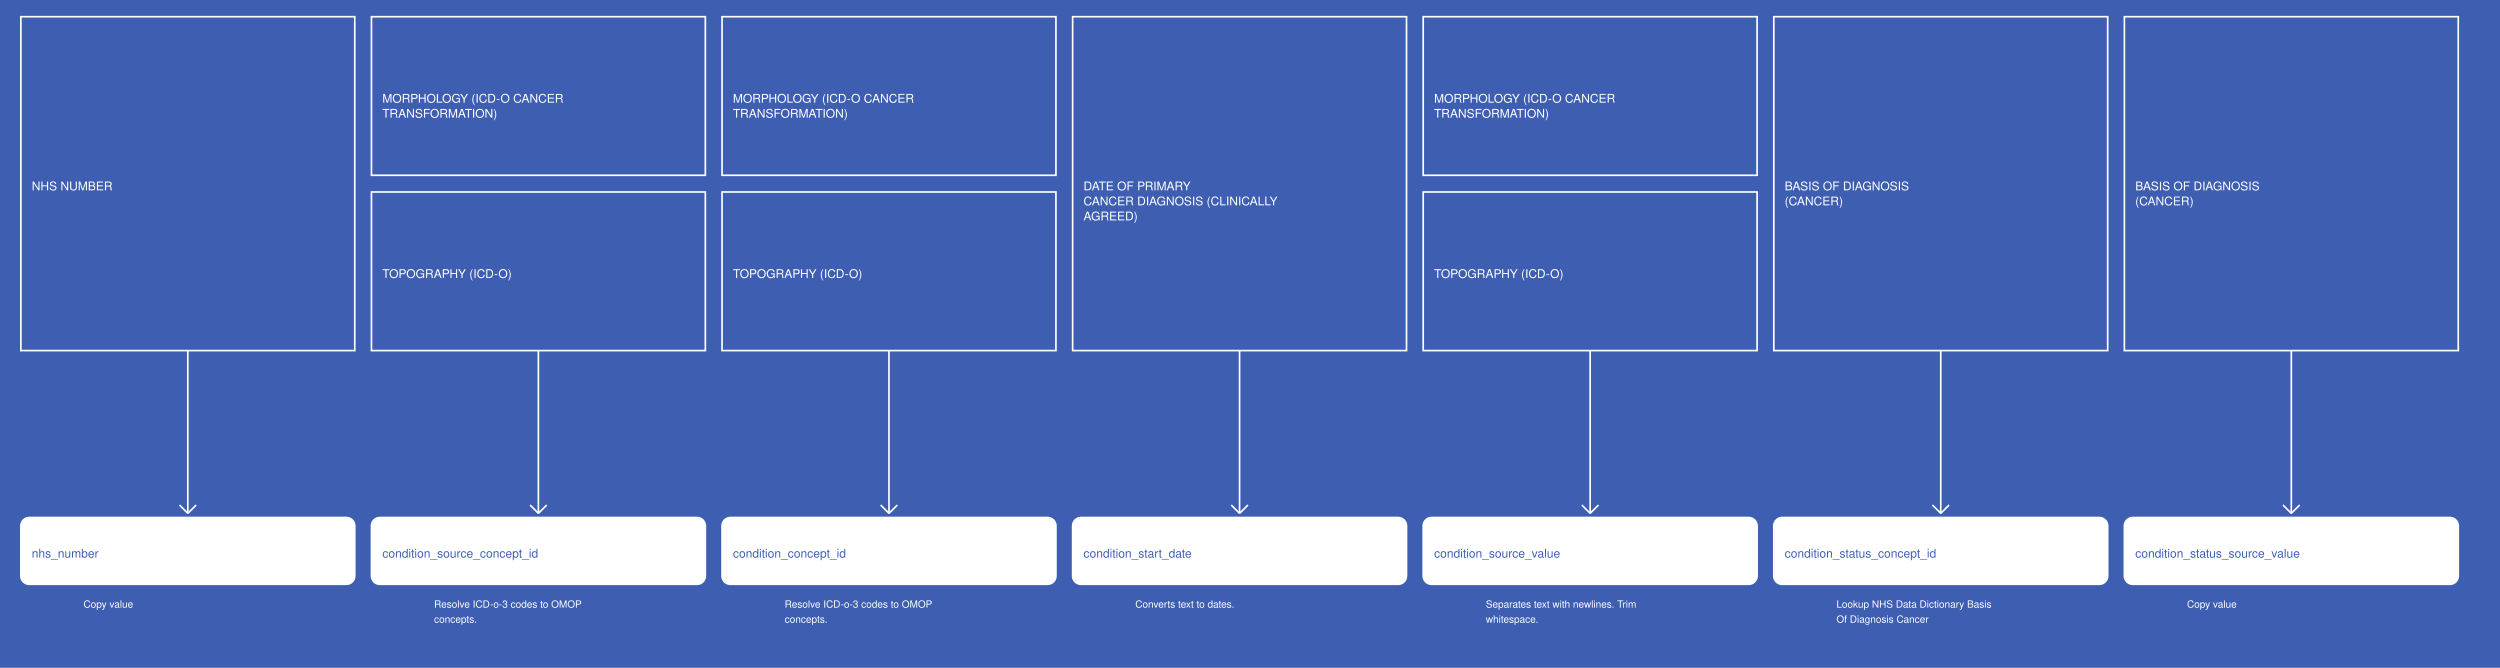
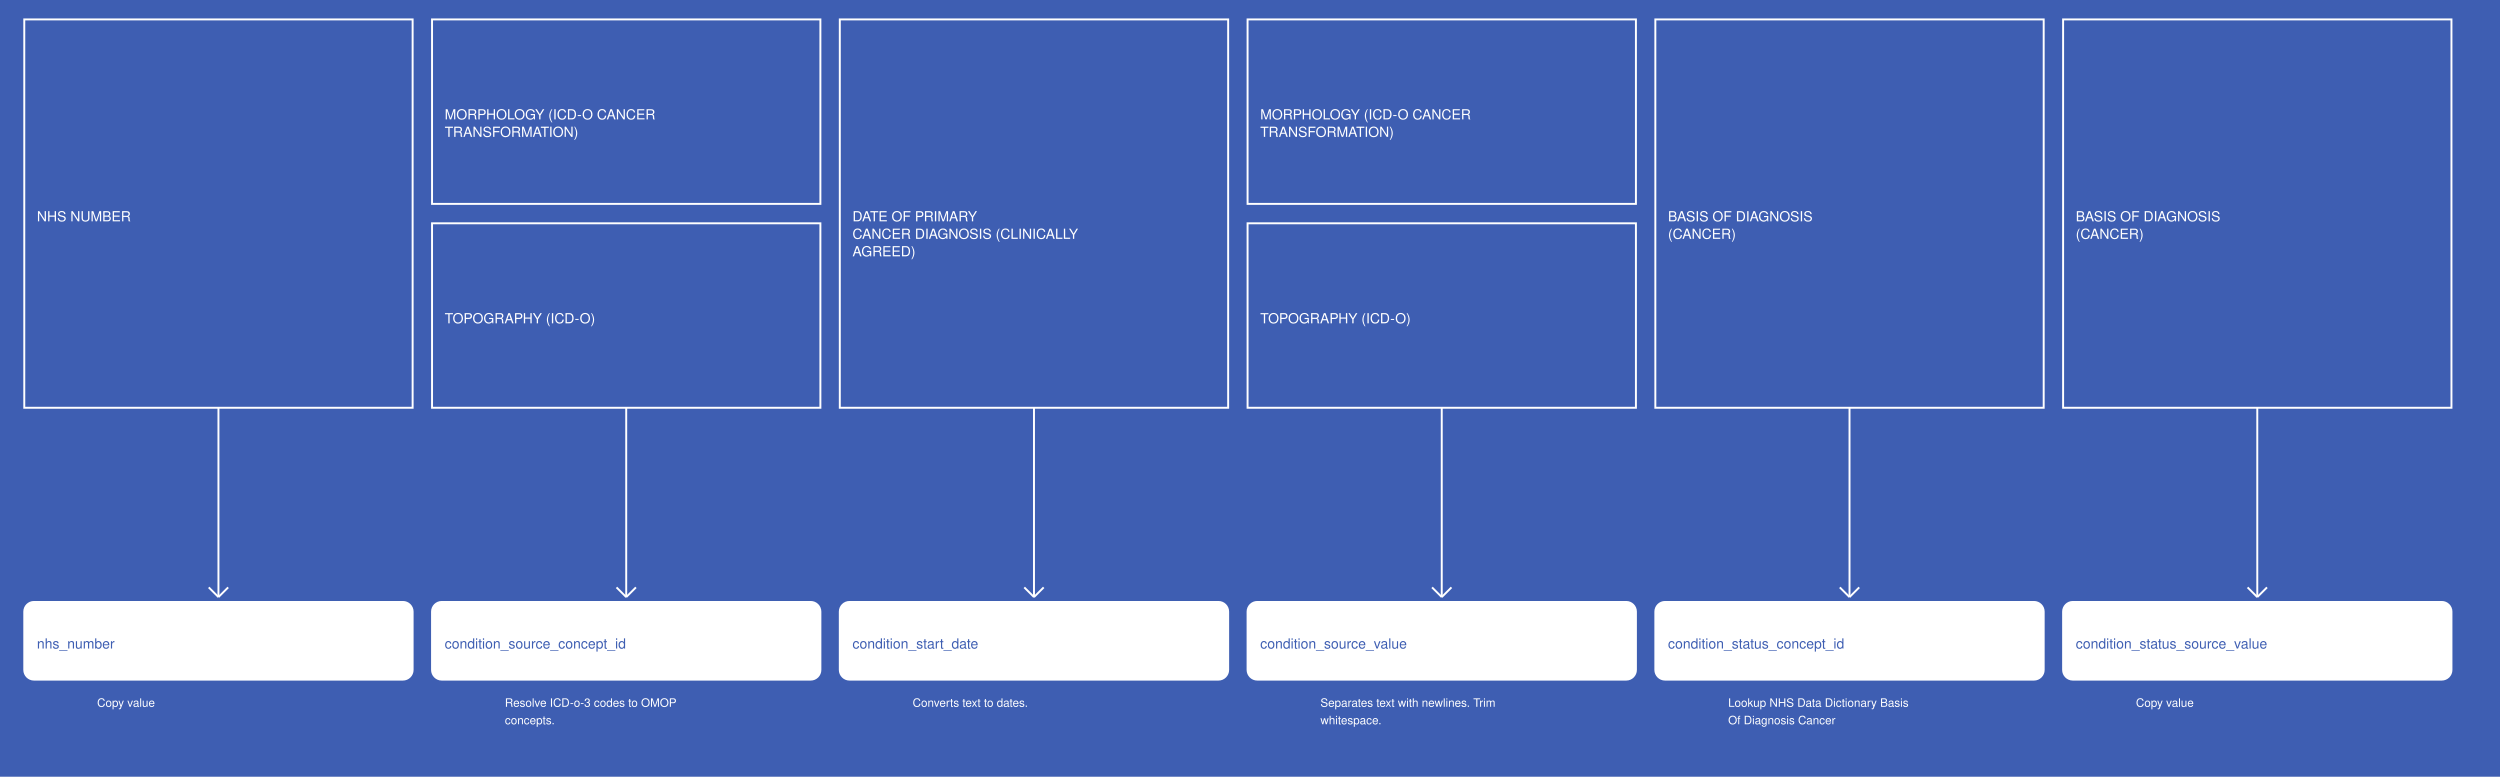
- <svg xmlns="http://www.w3.org/2000/svg" width="2995" height="800">
+ <svg xmlns="http://www.w3.org/2000/svg" width="2575" height="800">
  <rect width="100%" height="100%" fill="#3E5EB2" />
  <g>
    <rect x="25" y="20" width="400" height="400" fill="#3E5EB2" stroke="white" stroke-width="2" />
    <text x="38" y="228" fill="white" font-family="Helvetica" font-size="1.2em" text-anchor="start">NHS NUMBER</text>
  </g>
  <g>
    <line x1="225" y1="420" x2="225" y2="615" stroke="white" stroke-width="2" />
    <line x1="215" y1="605" x2="225" y2="615" stroke="white" stroke-width="2" />
    <line x1="235" y1="605" x2="225" y2="615" stroke="white" stroke-width="2" />
    <text x="100" y="728" fill="white" font-size="1em" font-family="Helvetica">Copy value</text>
  </g>
  <g>
    <rect x="25" y="620" width="400" height="80" fill="white" stroke="white" stroke-width="2" rx="10" />
    <text x="38" y="668" fill="#3E5EB2" font-family="Helvetica" font-size="1.2em" text-anchor="start">nhs_number</text>
  </g>
  <g>
    <rect x="445" y="20" width="400" height="190" fill="#3E5EB2" stroke="white" stroke-width="2" />
    <text x="458" y="123" fill="white" font-family="Helvetica" font-size="1.2em" text-anchor="start">MORPHOLOGY (ICD-O CANCER</text>
    <text x="458" y="141" fill="white" font-family="Helvetica" font-size="1.2em" text-anchor="start">TRANSFORMATION)</text>
  </g>
  <g>
    <rect x="445" y="230" width="400" height="190" fill="#3E5EB2" stroke="white" stroke-width="2" />
    <text x="458" y="333" fill="white" font-family="Helvetica" font-size="1.2em" text-anchor="start">TOPOGRAPHY (ICD-O)</text>
  </g>
  <g>
    <line x1="645" y1="420" x2="645" y2="615" stroke="white" stroke-width="2" />
    <line x1="635" y1="605" x2="645" y2="615" stroke="white" stroke-width="2" />
    <line x1="655" y1="605" x2="645" y2="615" stroke="white" stroke-width="2" />
    <text x="520" y="728" fill="white" font-size="1em" font-family="Helvetica">Resolve ICD-o-3 codes to OMOP</text>
    <text x="520" y="746" fill="white" font-size="1em" font-family="Helvetica">concepts.</text>
  </g>
  <g>
    <rect x="445" y="620" width="400" height="80" fill="white" stroke="white" stroke-width="2" rx="10" />
    <text x="458" y="668" fill="#3E5EB2" font-family="Helvetica" font-size="1.2em" text-anchor="start">condition_source_concept_id</text>
  </g>
  <g>
-     <rect x="865" y="20" width="400" height="190" fill="#3E5EB2" stroke="white" stroke-width="2" />
-     <text x="878" y="123" fill="white" font-family="Helvetica" font-size="1.2em" text-anchor="start">MORPHOLOGY (ICD-O CANCER</text>
-     <text x="878" y="141" fill="white" font-family="Helvetica" font-size="1.2em" text-anchor="start">TRANSFORMATION)</text>
-   </g>
-   <g>
-     <rect x="865" y="230" width="400" height="190" fill="#3E5EB2" stroke="white" stroke-width="2" />
-     <text x="878" y="333" fill="white" font-family="Helvetica" font-size="1.2em" text-anchor="start">TOPOGRAPHY (ICD-O)</text>
+     <rect x="865" y="20" width="400" height="400" fill="#3E5EB2" stroke="white" stroke-width="2" />
+     <text x="878" y="228" fill="white" font-family="Helvetica" font-size="1.2em" text-anchor="start">DATE OF PRIMARY</text>
+     <text x="878" y="246" fill="white" font-family="Helvetica" font-size="1.2em" text-anchor="start">CANCER DIAGNOSIS (CLINICALLY</text>
+     <text x="878" y="264" fill="white" font-family="Helvetica" font-size="1.2em" text-anchor="start">AGREED)</text>
  </g>
  <g>
    <line x1="1065" y1="420" x2="1065" y2="615" stroke="white" stroke-width="2" />
    <line x1="1055" y1="605" x2="1065" y2="615" stroke="white" stroke-width="2" />
    <line x1="1075" y1="605" x2="1065" y2="615" stroke="white" stroke-width="2" />
-     <text x="940" y="728" fill="white" font-size="1em" font-family="Helvetica">Resolve ICD-o-3 codes to OMOP</text>
-     <text x="940" y="746" fill="white" font-size="1em" font-family="Helvetica">concepts.</text>
+     <text x="940" y="728" fill="white" font-size="1em" font-family="Helvetica">Converts text to dates.</text>
  </g>
  <g>
    <rect x="865" y="620" width="400" height="80" fill="white" stroke="white" stroke-width="2" rx="10" />
-     <text x="878" y="668" fill="#3E5EB2" font-family="Helvetica" font-size="1.2em" text-anchor="start">condition_concept_id</text>
+     <text x="878" y="668" fill="#3E5EB2" font-family="Helvetica" font-size="1.2em" text-anchor="start">condition_start_date</text>
  </g>
  <g>
-     <rect x="1285" y="20" width="400" height="400" fill="#3E5EB2" stroke="white" stroke-width="2" />
-     <text x="1298" y="228" fill="white" font-family="Helvetica" font-size="1.2em" text-anchor="start">DATE OF PRIMARY</text>
-     <text x="1298" y="246" fill="white" font-family="Helvetica" font-size="1.2em" text-anchor="start">CANCER DIAGNOSIS (CLINICALLY</text>
-     <text x="1298" y="264" fill="white" font-family="Helvetica" font-size="1.2em" text-anchor="start">AGREED)</text>
+     <rect x="1285" y="20" width="400" height="190" fill="#3E5EB2" stroke="white" stroke-width="2" />
+     <text x="1298" y="123" fill="white" font-family="Helvetica" font-size="1.2em" text-anchor="start">MORPHOLOGY (ICD-O CANCER</text>
+     <text x="1298" y="141" fill="white" font-family="Helvetica" font-size="1.2em" text-anchor="start">TRANSFORMATION)</text>
+   </g>
+   <g>
+     <rect x="1285" y="230" width="400" height="190" fill="#3E5EB2" stroke="white" stroke-width="2" />
+     <text x="1298" y="333" fill="white" font-family="Helvetica" font-size="1.2em" text-anchor="start">TOPOGRAPHY (ICD-O)</text>
  </g>
  <g>
    <line x1="1485" y1="420" x2="1485" y2="615" stroke="white" stroke-width="2" />
    <line x1="1475" y1="605" x2="1485" y2="615" stroke="white" stroke-width="2" />
    <line x1="1495" y1="605" x2="1485" y2="615" stroke="white" stroke-width="2" />
-     <text x="1360" y="728" fill="white" font-size="1em" font-family="Helvetica">Converts text to dates.</text>
+     <text x="1360" y="728" fill="white" font-size="1em" font-family="Helvetica">Separates text with newlines. Trim</text>
+     <text x="1360" y="746" fill="white" font-size="1em" font-family="Helvetica">whitespace.</text>
  </g>
  <g>
    <rect x="1285" y="620" width="400" height="80" fill="white" stroke="white" stroke-width="2" rx="10" />
-     <text x="1298" y="668" fill="#3E5EB2" font-family="Helvetica" font-size="1.2em" text-anchor="start">condition_start_date</text>
+     <text x="1298" y="668" fill="#3E5EB2" font-family="Helvetica" font-size="1.2em" text-anchor="start">condition_source_value</text>
  </g>
  <g>
-     <rect x="1705" y="20" width="400" height="190" fill="#3E5EB2" stroke="white" stroke-width="2" />
-     <text x="1718" y="123" fill="white" font-family="Helvetica" font-size="1.2em" text-anchor="start">MORPHOLOGY (ICD-O CANCER</text>
-     <text x="1718" y="141" fill="white" font-family="Helvetica" font-size="1.2em" text-anchor="start">TRANSFORMATION)</text>
-   </g>
-   <g>
-     <rect x="1705" y="230" width="400" height="190" fill="#3E5EB2" stroke="white" stroke-width="2" />
-     <text x="1718" y="333" fill="white" font-family="Helvetica" font-size="1.2em" text-anchor="start">TOPOGRAPHY (ICD-O)</text>
+     <rect x="1705" y="20" width="400" height="400" fill="#3E5EB2" stroke="white" stroke-width="2" />
+     <text x="1718" y="228" fill="white" font-family="Helvetica" font-size="1.2em" text-anchor="start">BASIS OF DIAGNOSIS</text>
+     <text x="1718" y="246" fill="white" font-family="Helvetica" font-size="1.2em" text-anchor="start">(CANCER)</text>
  </g>
  <g>
    <line x1="1905" y1="420" x2="1905" y2="615" stroke="white" stroke-width="2" />
    <line x1="1895" y1="605" x2="1905" y2="615" stroke="white" stroke-width="2" />
    <line x1="1915" y1="605" x2="1905" y2="615" stroke="white" stroke-width="2" />
-     <text x="1780" y="728" fill="white" font-size="1em" font-family="Helvetica">Separates text with newlines. Trim</text>
-     <text x="1780" y="746" fill="white" font-size="1em" font-family="Helvetica">whitespace.</text>
+     <text x="1780" y="728" fill="white" font-size="1em" font-family="Helvetica">Lookup NHS Data Dictionary Basis</text>
+     <text x="1780" y="746" fill="white" font-size="1em" font-family="Helvetica">Of Diagnosis Cancer</text>
  </g>
  <g>
    <rect x="1705" y="620" width="400" height="80" fill="white" stroke="white" stroke-width="2" rx="10" />
-     <text x="1718" y="668" fill="#3E5EB2" font-family="Helvetica" font-size="1.2em" text-anchor="start">condition_source_value</text>
+     <text x="1718" y="668" fill="#3E5EB2" font-family="Helvetica" font-size="1.2em" text-anchor="start">condition_status_concept_id</text>
  </g>
  <g>
    <rect x="2125" y="20" width="400" height="400" fill="#3E5EB2" stroke="white" stroke-width="2" />
    <text x="2138" y="228" fill="white" font-family="Helvetica" font-size="1.2em" text-anchor="start">BASIS OF DIAGNOSIS</text>
    <text x="2138" y="246" fill="white" font-family="Helvetica" font-size="1.2em" text-anchor="start">(CANCER)</text>
  </g>
  <g>
    <line x1="2325" y1="420" x2="2325" y2="615" stroke="white" stroke-width="2" />
    <line x1="2315" y1="605" x2="2325" y2="615" stroke="white" stroke-width="2" />
    <line x1="2335" y1="605" x2="2325" y2="615" stroke="white" stroke-width="2" />
-     <text x="2200" y="728" fill="white" font-size="1em" font-family="Helvetica">Lookup NHS Data Dictionary Basis</text>
-     <text x="2200" y="746" fill="white" font-size="1em" font-family="Helvetica">Of Diagnosis Cancer</text>
+     <text x="2200" y="728" fill="white" font-size="1em" font-family="Helvetica">Copy value</text>
  </g>
  <g>
    <rect x="2125" y="620" width="400" height="80" fill="white" stroke="white" stroke-width="2" rx="10" />
-     <text x="2138" y="668" fill="#3E5EB2" font-family="Helvetica" font-size="1.2em" text-anchor="start">condition_status_concept_id</text>
-   </g>
-   <g>
-     <rect x="2545" y="20" width="400" height="400" fill="#3E5EB2" stroke="white" stroke-width="2" />
-     <text x="2558" y="228" fill="white" font-family="Helvetica" font-size="1.2em" text-anchor="start">BASIS OF DIAGNOSIS</text>
-     <text x="2558" y="246" fill="white" font-family="Helvetica" font-size="1.2em" text-anchor="start">(CANCER)</text>
-   </g>
-   <g>
-     <line x1="2745" y1="420" x2="2745" y2="615" stroke="white" stroke-width="2" />
-     <line x1="2735" y1="605" x2="2745" y2="615" stroke="white" stroke-width="2" />
-     <line x1="2755" y1="605" x2="2745" y2="615" stroke="white" stroke-width="2" />
-     <text x="2620" y="728" fill="white" font-size="1em" font-family="Helvetica">Copy value</text>
-   </g>
-   <g>
-     <rect x="2545" y="620" width="400" height="80" fill="white" stroke="white" stroke-width="2" rx="10" />
-     <text x="2558" y="668" fill="#3E5EB2" font-family="Helvetica" font-size="1.2em" text-anchor="start">condition_status_source_value</text>
+     <text x="2138" y="668" fill="#3E5EB2" font-family="Helvetica" font-size="1.2em" text-anchor="start">condition_status_source_value</text>
  </g>
</svg>
